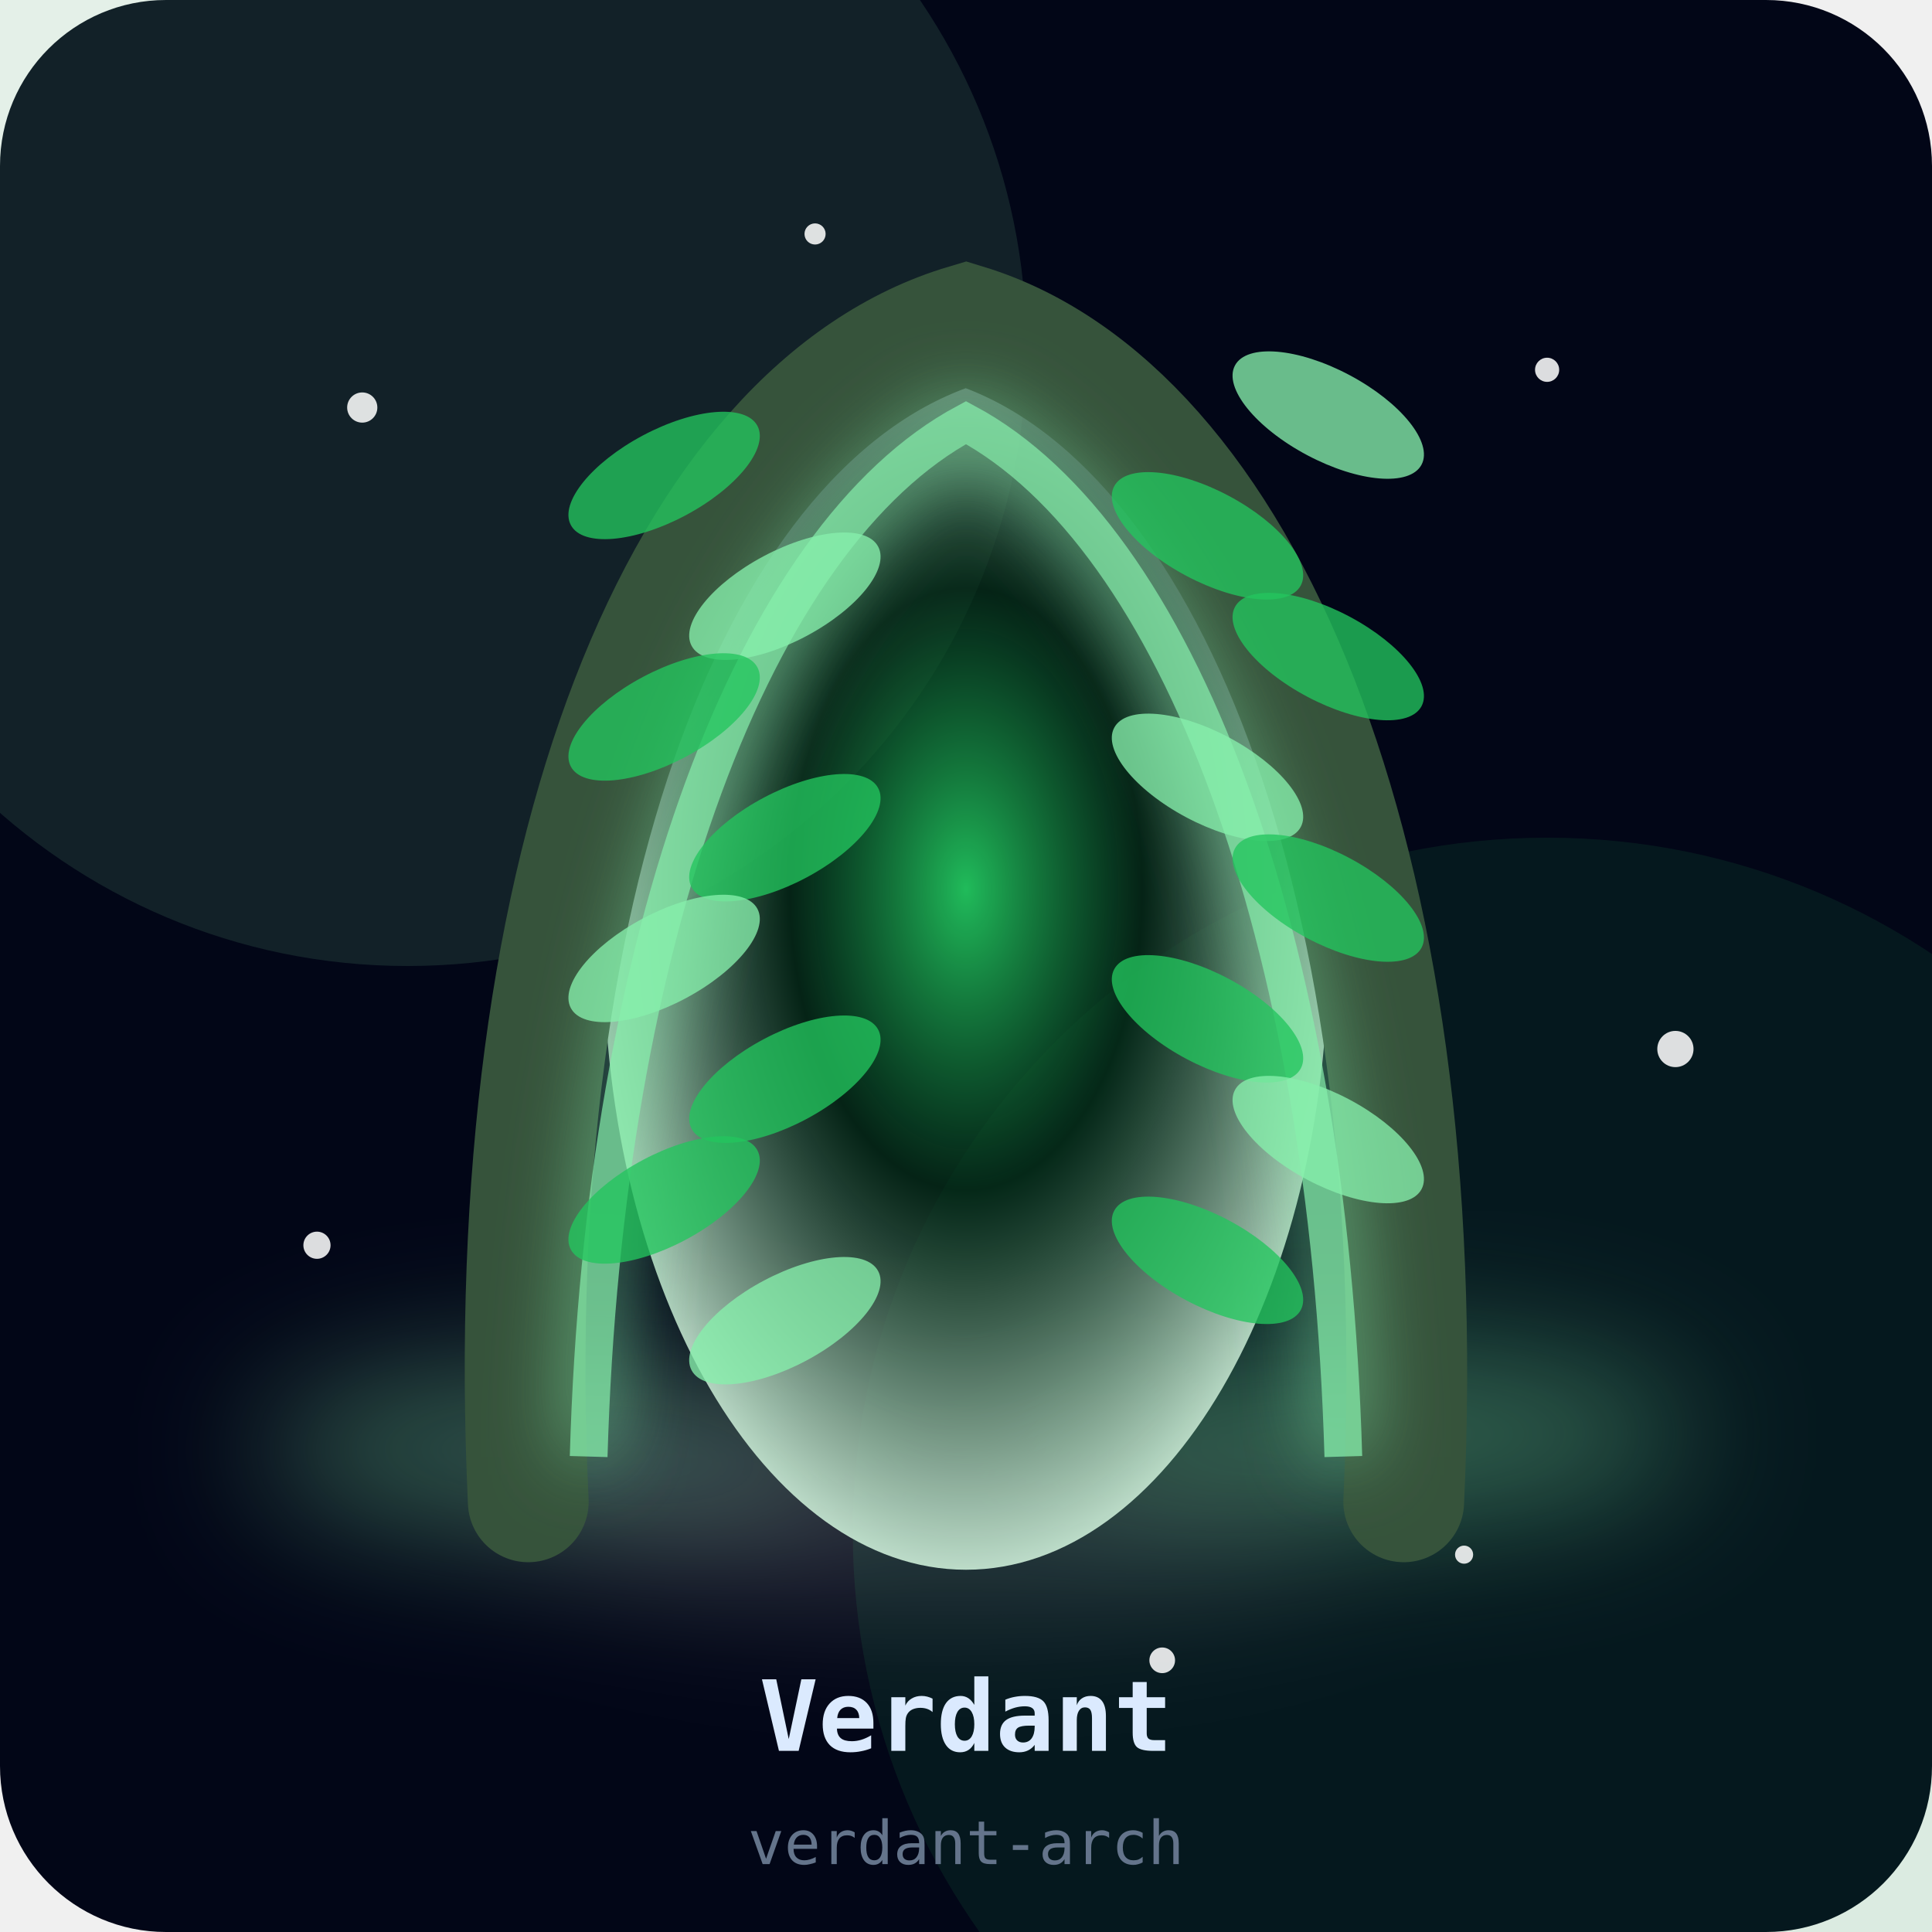
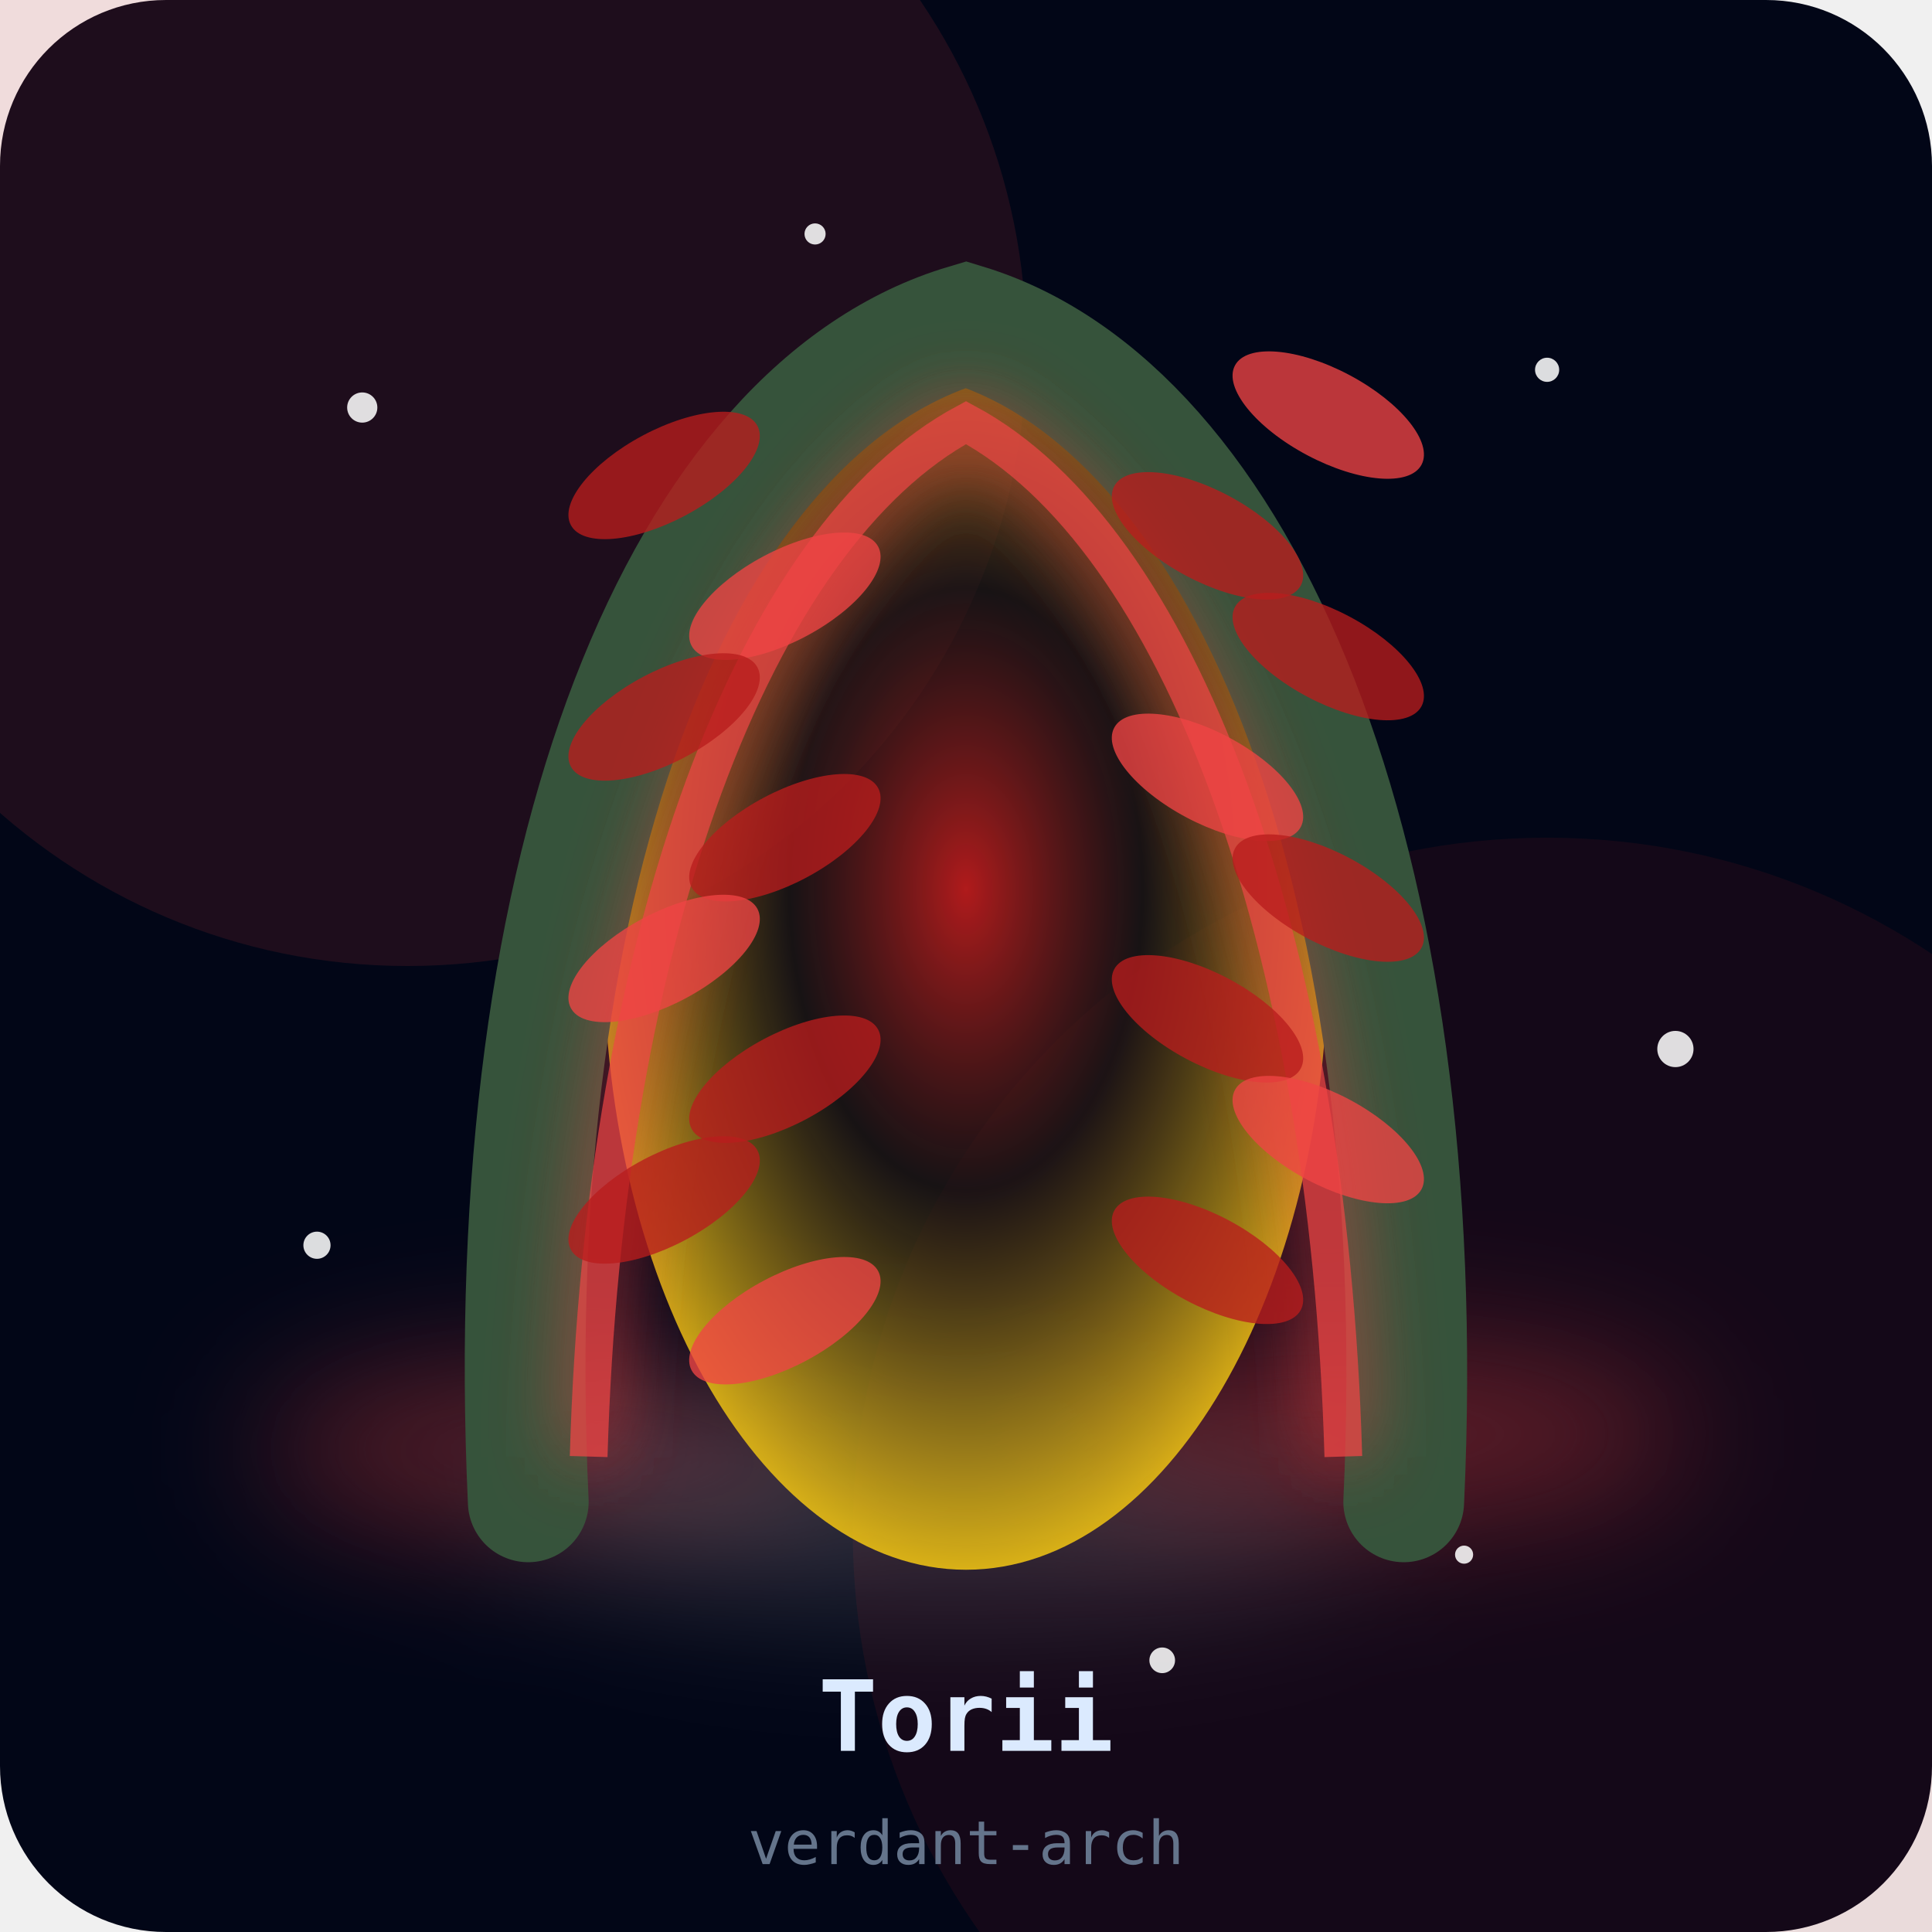
- <svg xmlns="http://www.w3.org/2000/svg" width="256" height="256" viewBox="0 0 256 256" role="img" aria-label="Verdant portal">
+ <svg xmlns="http://www.w3.org/2000/svg" width="256" height="256" viewBox="0 0 256 256" role="img" aria-label="Torii portal">
  <defs>
    <radialGradient id="core-verdant-arch" cx="50%" cy="45%" r="58%">
-       <stop offset="0%" stop-color="#22c55e" stop-opacity="0.95" />
-       <stop offset="42%" stop-color="#052e16" stop-opacity="0.72" />
-       <stop offset="100%" stop-color="#dcfce7" stop-opacity="0.94" />
+       <stop offset="0%" stop-color="#b91c1c" stop-opacity="0.95" />
+       <stop offset="42%" stop-color="#1f1714" stop-opacity="0.72" />
+       <stop offset="100%" stop-color="#facc15" stop-opacity="0.94" />
    </radialGradient>
    <linearGradient id="rim-verdant-arch" x1="0%" x2="100%" y1="0%" y2="100%">
-       <stop offset="0%" stop-color="#86efac" />
-       <stop offset="48%" stop-color="#22c55e" />
-       <stop offset="100%" stop-color="#052e16" />
+       <stop offset="0%" stop-color="#ef4444" />
+       <stop offset="48%" stop-color="#b91c1c" />
+       <stop offset="100%" stop-color="#1f1714" />
    </linearGradient>
    <filter id="glow-verdant-arch" x="-50%" y="-50%" width="200%" height="200%">
      <feGaussianBlur stdDeviation="5" result="blur" />
      <feMerge>
        <feMergeNode in="blur" />
        <feMergeNode in="SourceGraphic" />
      </feMerge>
    </filter>
    <filter id="glow-smoke" x="-50%" y="-50%" width="200%" height="200%">
      <feGaussianBlur stdDeviation="9" />
    </filter>
  </defs>
  <rect width="256" height="256" rx="22" fill="#020617" />
-   <circle cx="54" cy="46" r="82" fill="#86efac" opacity="0.12" />
-   <circle cx="205" cy="203" r="92" fill="#22c55e" opacity="0.1" />
+   <circle cx="54" cy="46" r="82" fill="#ef4444" opacity="0.12" />
+   <circle cx="205" cy="203" r="92" fill="#b91c1c" opacity="0.1" />
  <g opacity="0.34" filter="url(#glow-smoke)">
-     <ellipse cx="74" cy="192" rx="40" ry="12" fill="#86efac" />
+     <ellipse cx="74" cy="192" rx="40" ry="12" fill="#ef4444" />
    <ellipse cx="126" cy="199" rx="58" ry="14" fill="#ffffff" opacity="0.42" />
-     <ellipse cx="180" cy="190" rx="44" ry="12" fill="#86efac" />
+     <ellipse cx="180" cy="190" rx="44" ry="12" fill="#ef4444" />
  </g>
  <ellipse cx="128" cy="126" rx="48" ry="82" fill="url(#core-verdant-arch)" />
  <path d="M70 199c-4-86 21-145 58-156 36 11 62 70 58 156" fill="none" stroke="#36533b" stroke-width="16" stroke-linecap="round" />
-   <path d="M78 193c2-69 22-122 50-137 28 15 48 68 50 137" fill="none" stroke="#86efac" stroke-width="5" opacity="0.78" filter="url(#glow-verdant-arch)" />
-   <ellipse cx="176" cy="55" rx="14" ry="6" fill="#86efac" transform="rotate(28 176 55)" opacity="0.78" />
-   <ellipse cx="88" cy="63" rx="14" ry="6" fill="#22c55e" transform="rotate(-28 88 63)" opacity="0.78" />
-   <ellipse cx="160" cy="71" rx="14" ry="6" fill="#22c55e" transform="rotate(28 160 71)" opacity="0.78" />
-   <ellipse cx="104" cy="79" rx="14" ry="6" fill="#86efac" transform="rotate(-28 104 79)" opacity="0.78" />
-   <ellipse cx="176" cy="87" rx="14" ry="6" fill="#22c55e" transform="rotate(28 176 87)" opacity="0.78" />
-   <ellipse cx="88" cy="95" rx="14" ry="6" fill="#22c55e" transform="rotate(-28 88 95)" opacity="0.78" />
-   <ellipse cx="160" cy="103" rx="14" ry="6" fill="#86efac" transform="rotate(28 160 103)" opacity="0.78" />
-   <ellipse cx="104" cy="111" rx="14" ry="6" fill="#22c55e" transform="rotate(-28 104 111)" opacity="0.78" />
-   <ellipse cx="176" cy="119" rx="14" ry="6" fill="#22c55e" transform="rotate(28 176 119)" opacity="0.78" />
-   <ellipse cx="88" cy="127" rx="14" ry="6" fill="#86efac" transform="rotate(-28 88 127)" opacity="0.78" />
-   <ellipse cx="160" cy="135" rx="14" ry="6" fill="#22c55e" transform="rotate(28 160 135)" opacity="0.78" />
-   <ellipse cx="104" cy="143" rx="14" ry="6" fill="#22c55e" transform="rotate(-28 104 143)" opacity="0.78" />
-   <ellipse cx="176" cy="151" rx="14" ry="6" fill="#86efac" transform="rotate(28 176 151)" opacity="0.78" />
-   <ellipse cx="88" cy="159" rx="14" ry="6" fill="#22c55e" transform="rotate(-28 88 159)" opacity="0.78" />
-   <ellipse cx="160" cy="167" rx="14" ry="6" fill="#22c55e" transform="rotate(28 160 167)" opacity="0.78" />
-   <ellipse cx="104" cy="175" rx="14" ry="6" fill="#86efac" transform="rotate(-28 104 175)" opacity="0.78" />
+   <path d="M78 193c2-69 22-122 50-137 28 15 48 68 50 137" fill="none" stroke="#ef4444" stroke-width="5" opacity="0.78" filter="url(#glow-verdant-arch)" />
+   <ellipse cx="176" cy="55" rx="14" ry="6" fill="#ef4444" transform="rotate(28 176 55)" opacity="0.78" />
+   <ellipse cx="88" cy="63" rx="14" ry="6" fill="#b91c1c" transform="rotate(-28 88 63)" opacity="0.78" />
+   <ellipse cx="160" cy="71" rx="14" ry="6" fill="#b91c1c" transform="rotate(28 160 71)" opacity="0.78" />
+   <ellipse cx="104" cy="79" rx="14" ry="6" fill="#ef4444" transform="rotate(-28 104 79)" opacity="0.78" />
+   <ellipse cx="176" cy="87" rx="14" ry="6" fill="#b91c1c" transform="rotate(28 176 87)" opacity="0.78" />
+   <ellipse cx="88" cy="95" rx="14" ry="6" fill="#b91c1c" transform="rotate(-28 88 95)" opacity="0.78" />
+   <ellipse cx="160" cy="103" rx="14" ry="6" fill="#ef4444" transform="rotate(28 160 103)" opacity="0.78" />
+   <ellipse cx="104" cy="111" rx="14" ry="6" fill="#b91c1c" transform="rotate(-28 104 111)" opacity="0.78" />
+   <ellipse cx="176" cy="119" rx="14" ry="6" fill="#b91c1c" transform="rotate(28 176 119)" opacity="0.78" />
+   <ellipse cx="88" cy="127" rx="14" ry="6" fill="#ef4444" transform="rotate(-28 88 127)" opacity="0.78" />
+   <ellipse cx="160" cy="135" rx="14" ry="6" fill="#b91c1c" transform="rotate(28 160 135)" opacity="0.78" />
+   <ellipse cx="104" cy="143" rx="14" ry="6" fill="#b91c1c" transform="rotate(-28 104 143)" opacity="0.78" />
+   <ellipse cx="176" cy="151" rx="14" ry="6" fill="#ef4444" transform="rotate(28 176 151)" opacity="0.78" />
+   <ellipse cx="88" cy="159" rx="14" ry="6" fill="#b91c1c" transform="rotate(-28 88 159)" opacity="0.78" />
+   <ellipse cx="160" cy="167" rx="14" ry="6" fill="#b91c1c" transform="rotate(28 160 167)" opacity="0.78" />
+   <ellipse cx="104" cy="175" rx="14" ry="6" fill="#ef4444" transform="rotate(-28 104 175)" opacity="0.78" />
  <g opacity="0.86">
    <circle cx="48" cy="54" r="2" fill="#fff" />
    <circle cx="205" cy="49" r="1.6" fill="#fff" />
    <circle cx="222" cy="139" r="2.4" fill="#fff" />
    <circle cx="42" cy="165" r="1.8" fill="#fff" />
    <circle cx="108" cy="31" r="1.4" fill="#fff" />
    <circle cx="154" cy="220" r="1.7" fill="#fff" />
    <circle cx="194" cy="206" r="1.2" fill="#fff" />
  </g>
-   <text x="128" y="232" text-anchor="middle" fill="#dbeafe" font-family="ui-monospace, SFMono-Regular, Menlo, monospace" font-size="13" font-weight="700" letter-spacing="0">Verdant</text>
+   <text x="128" y="232" text-anchor="middle" fill="#dbeafe" font-family="ui-monospace, SFMono-Regular, Menlo, monospace" font-size="13" font-weight="700" letter-spacing="0">Torii</text>
  <text x="128" y="247" text-anchor="middle" fill="#64748b" font-family="ui-monospace, SFMono-Regular, Menlo, monospace" font-size="8" letter-spacing="0">verdant-arch</text>
</svg>
